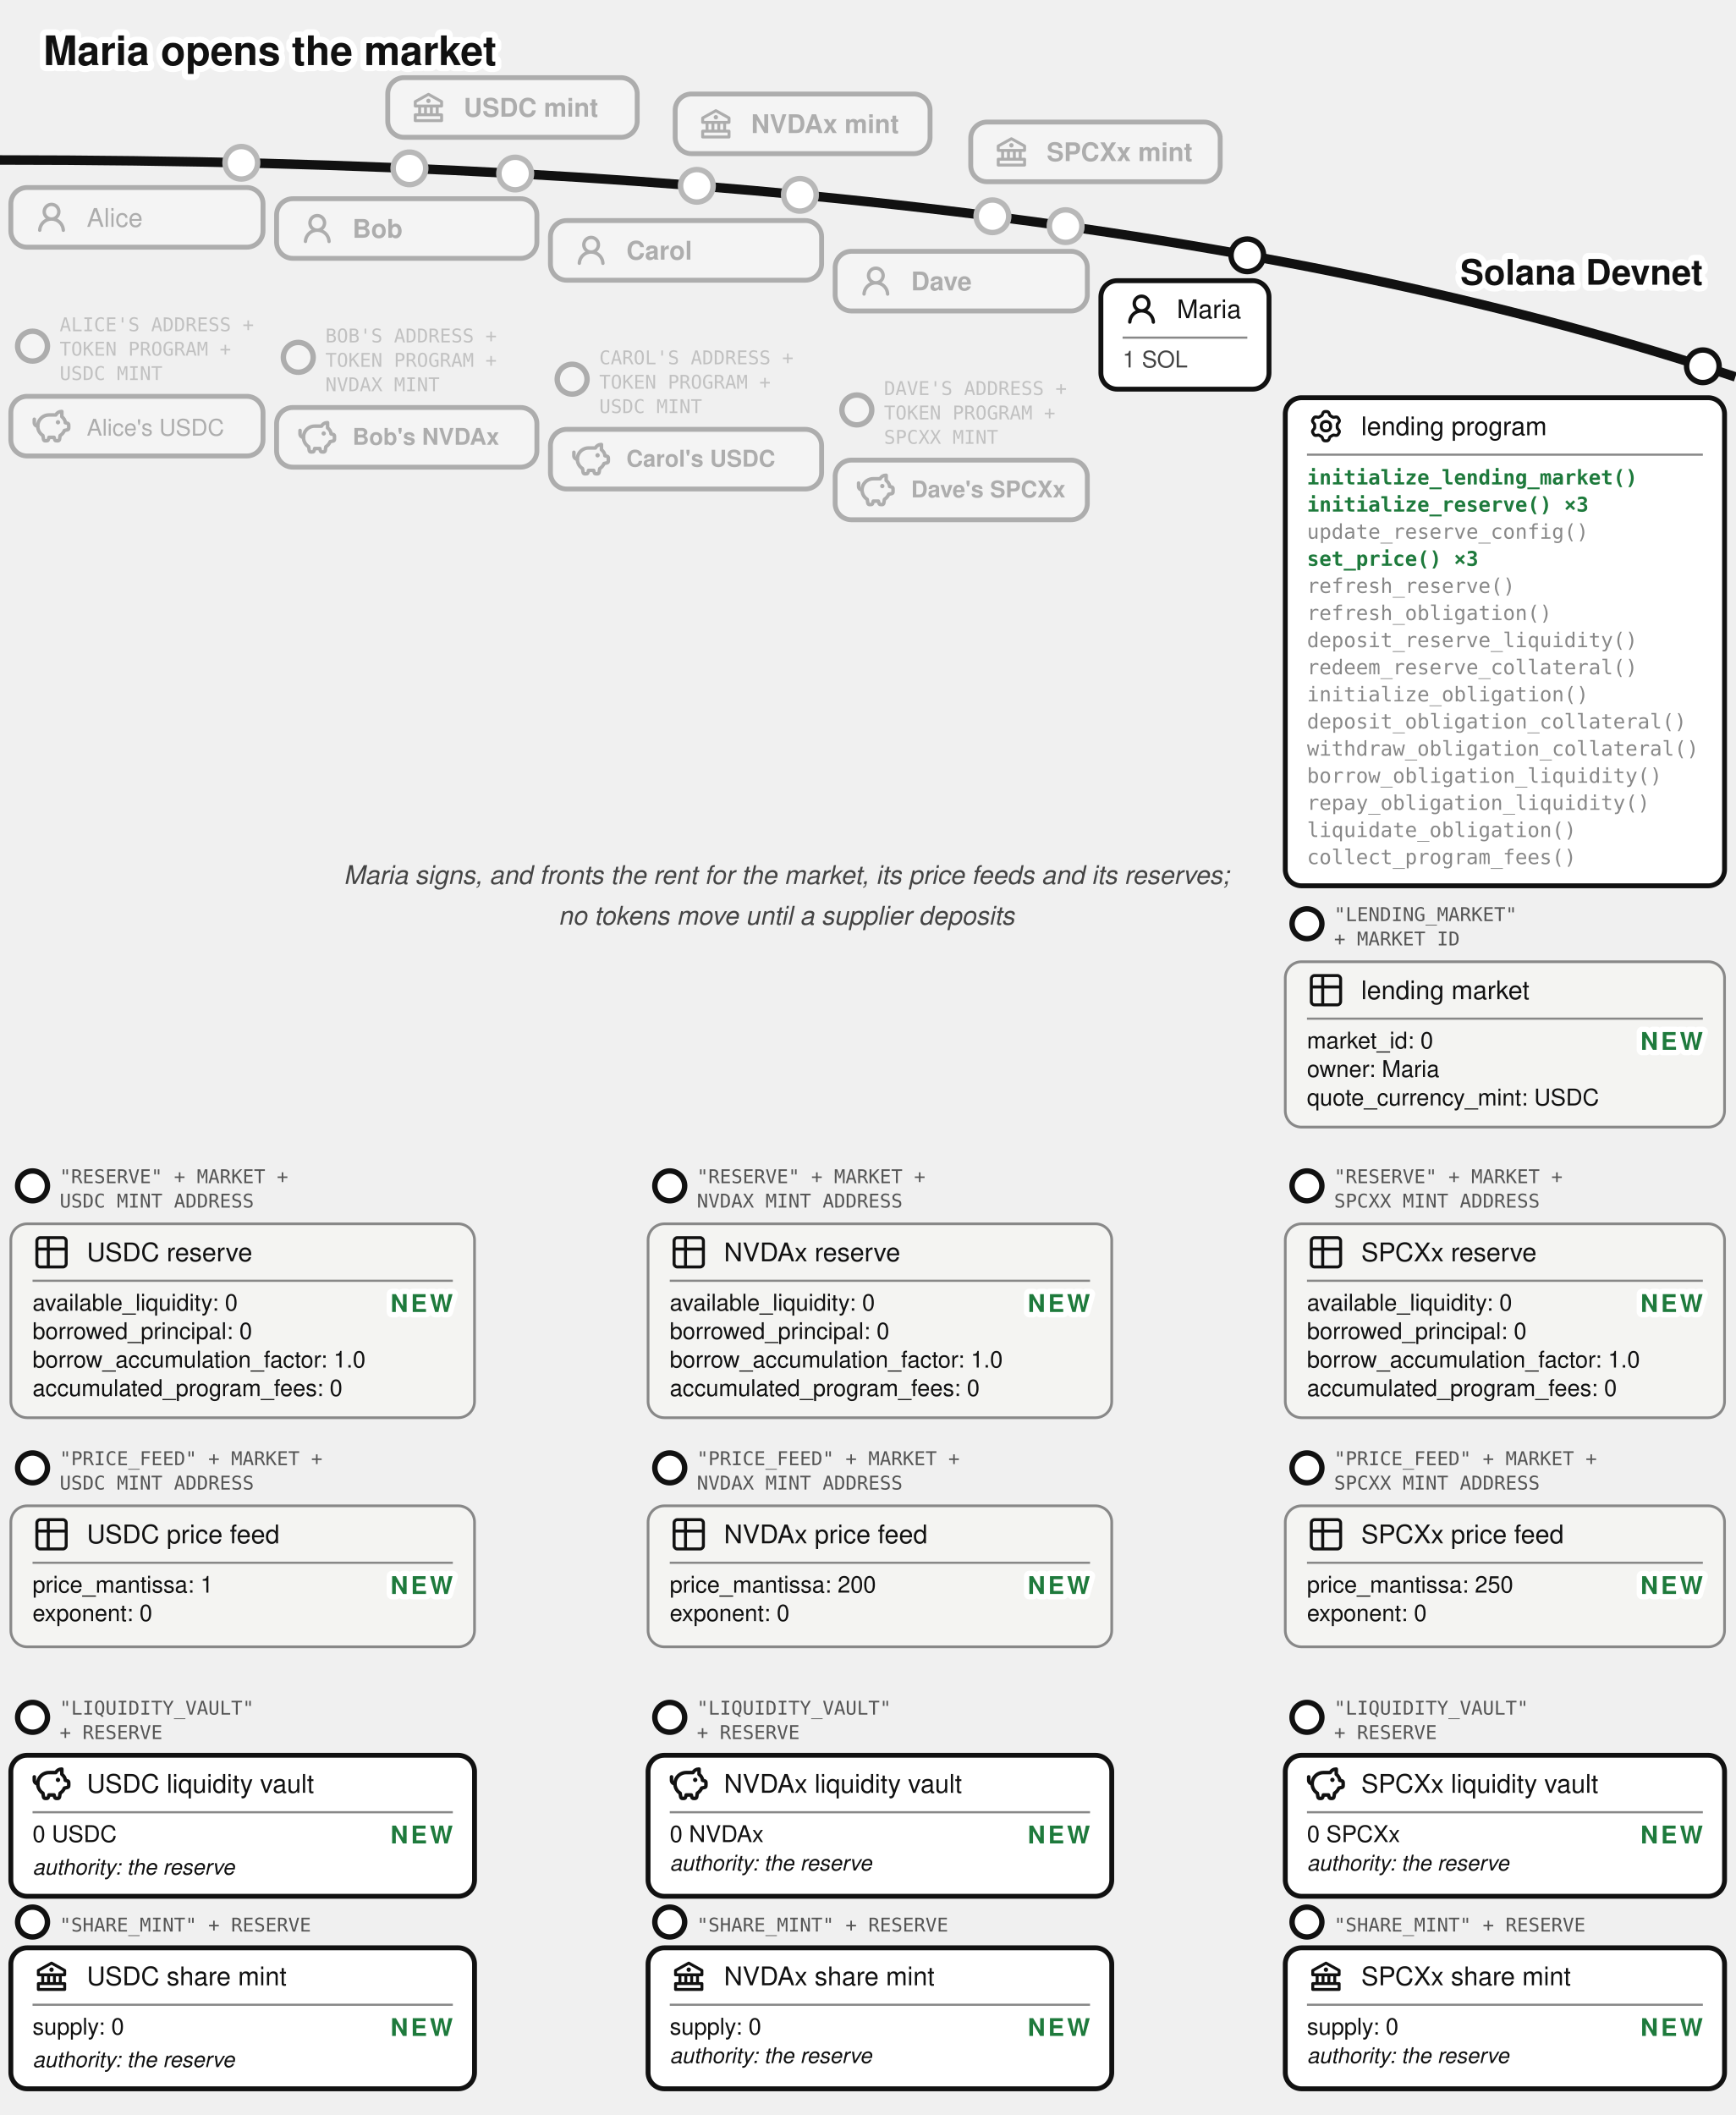
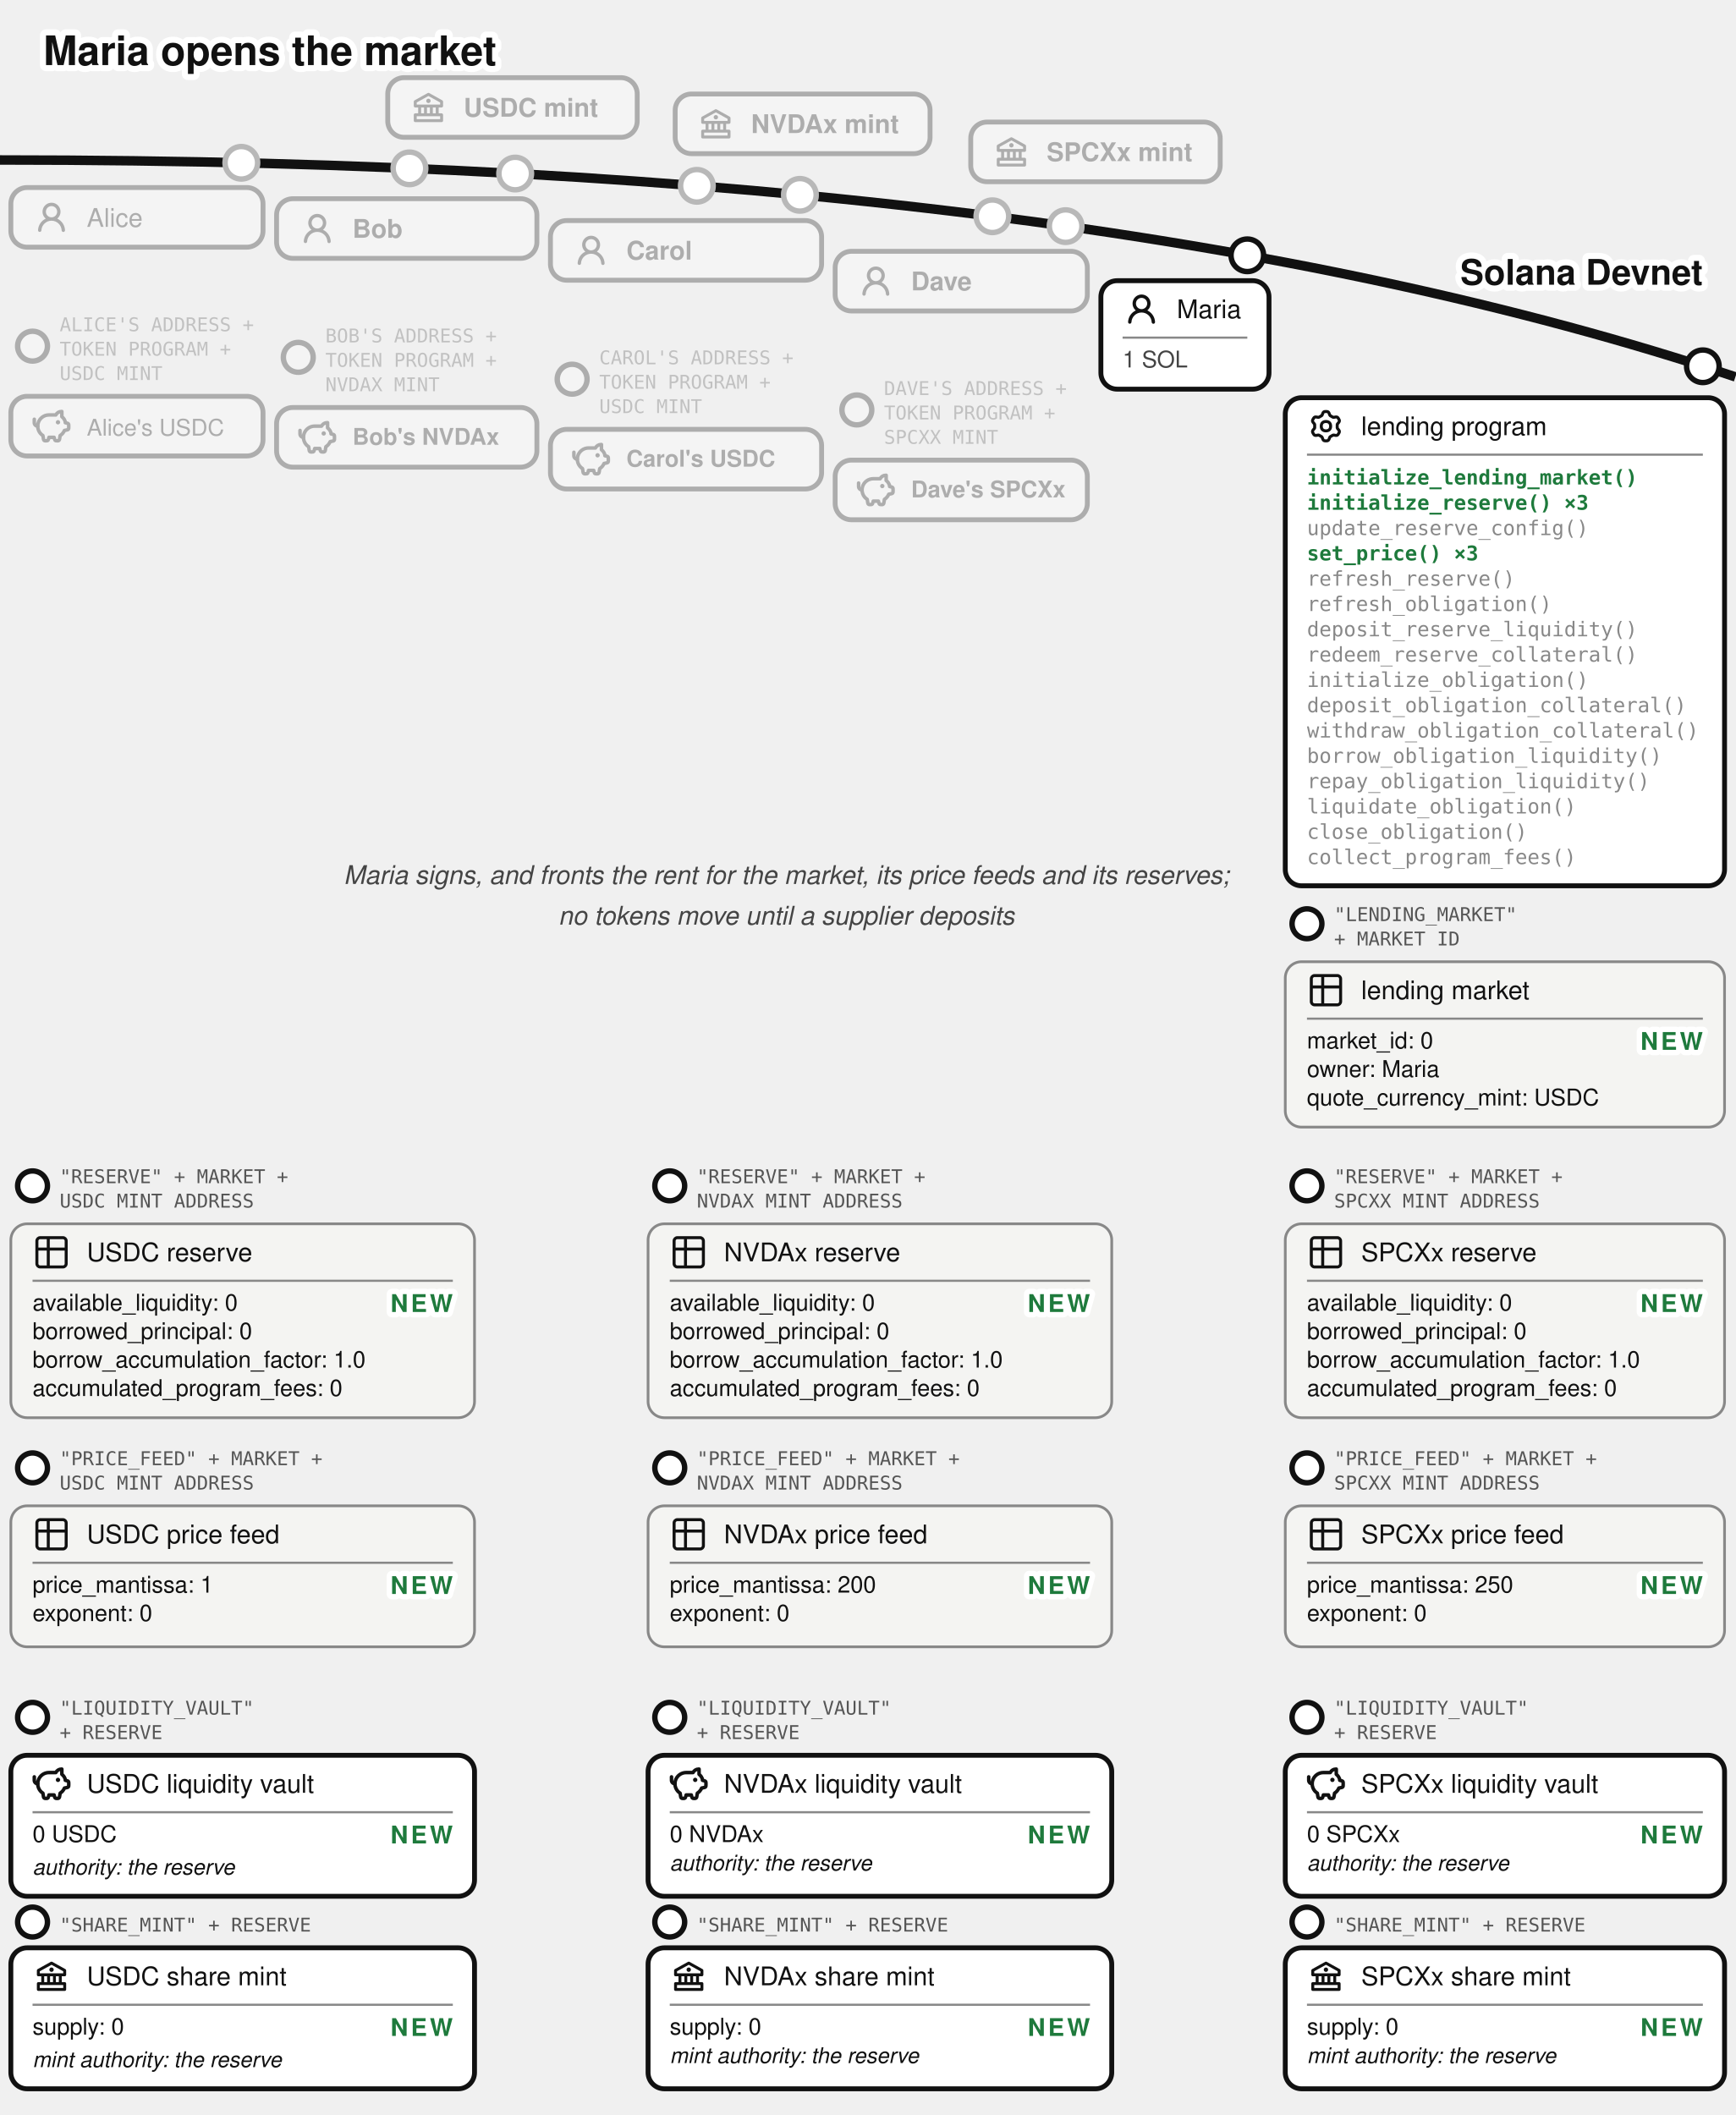
<svg xmlns="http://www.w3.org/2000/svg" viewBox="0 0 640 780" font-family="'Denim INK', Helvetica, Arial, sans-serif" fill="#111">
  <text stroke="#fff" stroke-width="4.5" paint-order="stroke" stroke-linejoin="round" x="16" y="24" font-size="15" font-weight="bold">Maria opens the market</text>
  <g transform="translate(0,26)">
    <defs>
      <marker id="lend-dep-arr" markerWidth="9" markerHeight="8" refX="8" refY="4" orient="auto">
        <path d="M0,0 L9,4 L0,8 z" fill="#1e7a3c" />
      </marker>
    </defs>
    <path d="M 0,33 Q 400,33 640,113" fill="none" stroke="#111" stroke-width="3.5" />
    <text stroke="#fff" stroke-width="4.5" paint-order="stroke" stroke-linejoin="round" x="628" y="79" font-size="13" font-weight="bold" text-anchor="end">Solana Devnet</text>
    <circle cx="151" cy="36.088" r="7" fill="#fff" />
    <g opacity="0.3">
      <circle cx="151" cy="36.088" r="6" fill="#fff" stroke="#111" stroke-width="2" />
      <rect x="143" y="2.638" width="92" height="22" rx="6" fill="#fff" stroke="#111" stroke-width="1.8" />
      <g transform="translate(151,6.63815)">
        <g transform="translate(0.52,0.519) scale(0.54)" fill="#111">
          <path d="m21.49 7.13l-9-5a.99.99 0 0 0-.97 0l-9.01 5C2.19 7.31 2 7.64 2 8v3c0 .55.45 1 1 1h2v4H3c-.55 0-1 .45-1 1v4c0 .55.45 1 1 1h18c.55 0 1-.45 1-1v-4c0-.55-.45-1-1-1h-2v-4h2c.55 0 1-.45 1-1V8a1 1 0 0 0-.51-.87M7 12h2v4H7zm6 0v4h-2v-4zm7 6v2H4v-2zm-3-2h-2v-4h2zm3-6H4V8.59l8-4.44l8 4.44z" />
          <path d="M12 6a1.5 1.5 0 1 0 0 3a1.5 1.5 0 1 0 0-3" />
        </g>
      </g>
      <text x="171" y="17.038" font-size="9.5" font-weight="bold">USDC mint</text>
    </g>
    <circle cx="257" cy="42.526" r="7" fill="#fff" />
    <g opacity="0.3">
      <circle cx="257" cy="42.526" r="6" fill="#fff" stroke="#111" stroke-width="2" />
      <rect x="249" y="8.668" width="94" height="22" rx="6" fill="#fff" stroke="#111" stroke-width="1.8" />
      <g transform="translate(257,12.6683)">
        <g transform="translate(0.52,0.519) scale(0.54)" fill="#111">
          <path d="m21.49 7.13l-9-5a.99.99 0 0 0-.97 0l-9.01 5C2.19 7.31 2 7.64 2 8v3c0 .55.45 1 1 1h2v4H3c-.55 0-1 .45-1 1v4c0 .55.45 1 1 1h18c.55 0 1-.45 1-1v-4c0-.55-.45-1-1-1h-2v-4h2c.55 0 1-.45 1-1V8a1 1 0 0 0-.51-.87M7 12h2v4H7zm6 0v4h-2v-4zm7 6v2H4v-2zm-3-2h-2v-4h2zm3-6H4V8.59l8-4.44l8 4.44z" />
          <path d="M12 6a1.5 1.5 0 1 0 0 3a1.5 1.5 0 1 0 0-3" />
        </g>
      </g>
      <text x="277" y="23.068" font-size="9.5" font-weight="bold">NVDAx mint</text>
    </g>
    <circle cx="366" cy="53.759" r="7" fill="#fff" />
    <g opacity="0.3">
      <circle cx="366" cy="53.759" r="6" fill="#fff" stroke="#111" stroke-width="2" />
      <rect x="358" y="19.015" width="92" height="22" rx="6" fill="#fff" stroke="#111" stroke-width="1.8" />
      <g transform="translate(366,23.0155)">
        <g transform="translate(0.52,0.519) scale(0.54)" fill="#111">
          <path d="m21.49 7.13l-9-5a.99.99 0 0 0-.97 0l-9.01 5C2.19 7.31 2 7.64 2 8v3c0 .55.45 1 1 1h2v4H3c-.55 0-1 .45-1 1v4c0 .55.45 1 1 1h18c.55 0 1-.45 1-1v-4c0-.55-.45-1-1-1h-2v-4h2c.55 0 1-.45 1-1V8a1 1 0 0 0-.51-.87M7 12h2v4H7zm6 0v4h-2v-4zm7 6v2H4v-2zm-3-2h-2v-4h2zm3-6H4V8.59l8-4.44l8 4.44z" />
          <path d="M12 6a1.5 1.5 0 1 0 0 3a1.5 1.5 0 1 0 0-3" />
        </g>
      </g>
      <text x="386" y="33.416" font-size="9.5" font-weight="bold">SPCXx mint</text>
    </g>
    <circle cx="89" cy="34.037" r="7" fill="#fff" />
    <g opacity="0.3">
      <circle cx="89" cy="34.037" r="6" fill="#fff" stroke="#111" stroke-width="2" />
      <rect x="4" y="43.16" width="93" height="22" rx="6" fill="#fff" stroke="#111" stroke-width="1.8" />
      <g transform="translate(12,47.1597)">
        <g transform="translate(0.36,0.767) scale(0.8301)" fill="#111">
          <path d="M10.561 8.073a6 6 0 0 1 3.432 5.142a.75.75 0 1 1-1.498.07a4.5 4.5 0 0 0-8.99 0a.75.75 0 0 1-1.498-.07a6 6 0 0 1 3.431-5.142a3.999 3.999 0 1 1 5.123 0M10.5 5a2.5 2.5 0 1 0-5 0a2.5 2.5 0 0 0 5 0" />
        </g>
      </g>
      <text x="32" y="57.66" font-size="9.5">Alice</text>
    </g>
    <g opacity="0.3">
      <circle cx="12" cy="101.66" r="5.5" fill="#fff" stroke="#111" stroke-width="2" />
      <text x="22" y="96.16" font-size="7" font-family="'DejaVu Sans Mono', monospace" fill="#555">ALICE'S ADDRESS +</text>
      <text x="22" y="105.16" font-size="7" font-family="'DejaVu Sans Mono', monospace" fill="#555">TOKEN PROGRAM +</text>
      <text x="22" y="114.16" font-size="7" font-family="'DejaVu Sans Mono', monospace" fill="#555">USDC MINT</text>
      <rect x="4" y="120.16" width="93" height="22" rx="6" fill="#fff" stroke="#111" stroke-width="1.8" />
      <g transform="translate(12,124.16)">
        <g transform="translate(-0.624,-0.624) scale(0.6353)" fill="none" stroke="#111" stroke-linecap="round" stroke-linejoin="round" stroke-width="2.047">
          <path d="M14.5 5.5h-4A6.5 6.5 0 0 0 7 17.478l.288 1.738c.07.423.105.635.202.798a1 1 0 0 0 .49.416c.178.07.392.07.822.07c.397 0 .596 0 .764-.062a1 1 0 0 0 .479-.374c.1-.148.15-.34.246-.727l.209-.837h3l.21.837c.096.386.144.58.245.727a1 1 0 0 0 .479.374c.168.062.367.062.764.062c.43 0 .644 0 .821-.07a1 1 0 0 0 .49-.416c.098-.163.133-.375.203-.798L17 17.478a6.5 6.5 0 0 0 2.502-2.978l.89-.178c.77-.154 1.155-.231 1.381-.508c.227-.276.227-.669.227-1.453v-.3c0-.75 0-1.124-.212-1.396c-.212-.27-.575-.362-1.303-.544L20 10c0-1.5-1.167-2.833-2-3.5v-3h-.264c-1.37 0-2.623.774-3.236 2" />
          <path d="M15.875 9.75h-.125m.25 0a.25.25 0 1 1-.5 0a.25.25 0 0 1 .5 0M2 8v2a2 2 0 0 0 2 2" />
        </g>
      </g>
      <text x="32" y="134.66" font-size="8.5">Alice's USDC</text>
    </g>
    <circle cx="190" cy="38" r="7" fill="#fff" />
    <g opacity="0.3">
      <circle cx="190" cy="38" r="6" fill="#fff" stroke="#111" stroke-width="2" />
      <rect x="102" y="47.282" width="96" height="22" rx="6" fill="#fff" stroke="#111" stroke-width="1.8" />
      <g transform="translate(110,51.2821)">
        <g transform="translate(0.36,0.767) scale(0.8301)" fill="#111">
          <path d="M10.561 8.073a6 6 0 0 1 3.432 5.142a.75.75 0 1 1-1.498.07a4.5 4.5 0 0 0-8.99 0a.75.75 0 0 1-1.498-.07a6 6 0 0 1 3.431-5.142a3.999 3.999 0 1 1 5.123 0M10.5 5a2.5 2.5 0 1 0-5 0a2.5 2.5 0 0 0 5 0" />
        </g>
      </g>
      <text x="130" y="61.682" font-size="9.5" font-weight="bold">Bob</text>
    </g>
    <circle cx="295" cy="45.857" r="7" fill="#fff" />
    <g opacity="0.3">
      <circle cx="295" cy="45.857" r="6" fill="#fff" stroke="#111" stroke-width="2" />
      <rect x="203" y="55.34" width="100" height="22" rx="6" fill="#fff" stroke="#111" stroke-width="1.8" />
      <g transform="translate(211,59.34)">
        <g transform="translate(0.36,0.767) scale(0.8301)" fill="#111">
          <path d="M10.561 8.073a6 6 0 0 1 3.432 5.142a.75.75 0 1 1-1.498.07a4.5 4.5 0 0 0-8.99 0a.75.75 0 0 1-1.498-.07a6 6 0 0 1 3.431-5.142a3.999 3.999 0 1 1 5.123 0M10.5 5a2.5 2.5 0 1 0-5 0a2.5 2.5 0 0 0 5 0" />
        </g>
      </g>
      <text x="231" y="69.74" font-size="9.5" font-weight="bold">Carol</text>
    </g>
    <circle cx="393" cy="57.398" r="7" fill="#fff" />
    <g opacity="0.3">
      <circle cx="393" cy="57.398" r="6" fill="#fff" stroke="#111" stroke-width="2" />
      <rect x="308" y="66.683" width="93" height="22" rx="6" fill="#fff" stroke="#111" stroke-width="1.8" />
      <g transform="translate(316,70.6825)">
        <g transform="translate(0.36,0.767) scale(0.8301)" fill="#111">
          <path d="M10.561 8.073a6 6 0 0 1 3.432 5.142a.75.75 0 1 1-1.498.07a4.5 4.5 0 0 0-8.99 0a.75.75 0 0 1-1.498-.07a6 6 0 0 1 3.431-5.142a3.999 3.999 0 1 1 5.123 0M10.5 5a2.5 2.5 0 1 0-5 0a2.5 2.5 0 0 0 5 0" />
        </g>
      </g>
      <text x="336" y="81.082" font-size="9.5" font-weight="bold">Dave</text>
    </g>
    <g>
      <circle cx="460" cy="68.153" r="6" fill="#fff" stroke="#111" stroke-width="2" />
      <rect x="406" y="77.515" width="62" height="40" rx="6" fill="#fff" stroke="#111" stroke-width="1.8" />
      <g transform="translate(414,81.0152)">
        <g transform="translate(0.36,0.767) scale(0.8301)" fill="#111">
          <path d="M10.561 8.073a6 6 0 0 1 3.432 5.142a.75.75 0 1 1-1.498.07a4.5 4.5 0 0 0-8.99 0a.75.75 0 0 1-1.498-.07a6 6 0 0 1 3.431-5.142a3.999 3.999 0 1 1 5.123 0M10.5 5a2.5 2.5 0 1 0-5 0a2.5 2.5 0 0 0 5 0" />
        </g>
      </g>
      <text x="434" y="91.34" font-size="9.5">Maria</text>
      <line x1="414" y1="98.515" x2="460" y2="98.515" stroke="#888" stroke-width="0.8" />
      <text x="414" y="109.515" font-size="8.5" fill="#444">1 SOL</text>
    </g>
    <g opacity="0.3">
      <circle cx="110" cy="105.782" r="5.5" fill="#fff" stroke="#111" stroke-width="2" />
      <text x="120" y="100.282" font-size="7" font-family="'DejaVu Sans Mono', monospace" fill="#555">BOB'S ADDRESS +</text>
      <text x="120" y="109.282" font-size="7" font-family="'DejaVu Sans Mono', monospace" fill="#555">TOKEN PROGRAM +</text>
      <text x="120" y="118.282" font-size="7" font-family="'DejaVu Sans Mono', monospace" fill="#555">NVDAX MINT</text>
      <rect x="102" y="124.282" width="96" height="22" rx="6" fill="#fff" stroke="#111" stroke-width="1.8" />
      <g transform="translate(110,128.282)">
        <g transform="translate(-0.624,-0.624) scale(0.6353)" fill="none" stroke="#111" stroke-linecap="round" stroke-linejoin="round" stroke-width="2.047">
          <path d="M14.5 5.5h-4A6.5 6.5 0 0 0 7 17.478l.288 1.738c.07.423.105.635.202.798a1 1 0 0 0 .49.416c.178.07.392.07.822.07c.397 0 .596 0 .764-.062a1 1 0 0 0 .479-.374c.1-.148.15-.34.246-.727l.209-.837h3l.21.837c.096.386.144.58.245.727a1 1 0 0 0 .479.374c.168.062.367.062.764.062c.43 0 .644 0 .821-.07a1 1 0 0 0 .49-.416c.098-.163.133-.375.203-.798L17 17.478a6.5 6.5 0 0 0 2.502-2.978l.89-.178c.77-.154 1.155-.231 1.381-.508c.227-.276.227-.669.227-1.453v-.3c0-.75 0-1.124-.212-1.396c-.212-.27-.575-.362-1.303-.544L20 10c0-1.5-1.167-2.833-2-3.5v-3h-.264c-1.37 0-2.623.774-3.236 2" />
          <path d="M15.875 9.75h-.125m.25 0a.25.25 0 1 1-.5 0a.25.25 0 0 1 .5 0M2 8v2a2 2 0 0 0 2 2" />
        </g>
      </g>
      <text x="130" y="138.03" font-size="8.5" font-weight="bold">Bob's NVDAx</text>
    </g>
    <g opacity="0.3">
      <circle cx="211" cy="113.84" r="5.5" fill="#fff" stroke="#111" stroke-width="2" />
      <text x="221" y="108.34" font-size="7" font-family="'DejaVu Sans Mono', monospace" fill="#555">CAROL'S ADDRESS +</text>
      <text x="221" y="117.34" font-size="7" font-family="'DejaVu Sans Mono', monospace" fill="#555">TOKEN PROGRAM +</text>
      <text x="221" y="126.34" font-size="7" font-family="'DejaVu Sans Mono', monospace" fill="#555">USDC MINT</text>
      <rect x="203" y="132.34" width="100" height="22" rx="6" fill="#fff" stroke="#111" stroke-width="1.8" />
      <g transform="translate(211,136.34)">
        <g transform="translate(-0.624,-0.624) scale(0.6353)" fill="none" stroke="#111" stroke-linecap="round" stroke-linejoin="round" stroke-width="2.047">
          <path d="M14.5 5.5h-4A6.5 6.5 0 0 0 7 17.478l.288 1.738c.07.423.105.635.202.798a1 1 0 0 0 .49.416c.178.07.392.07.822.07c.397 0 .596 0 .764-.062a1 1 0 0 0 .479-.374c.1-.148.15-.34.246-.727l.209-.837h3l.21.837c.096.386.144.58.245.727a1 1 0 0 0 .479.374c.168.062.367.062.764.062c.43 0 .644 0 .821-.07a1 1 0 0 0 .49-.416c.098-.163.133-.375.203-.798L17 17.478a6.5 6.5 0 0 0 2.502-2.978l.89-.178c.77-.154 1.155-.231 1.381-.508c.227-.276.227-.669.227-1.453v-.3c0-.75 0-1.124-.212-1.396c-.212-.27-.575-.362-1.303-.544L20 10c0-1.5-1.167-2.833-2-3.5v-3h-.264c-1.37 0-2.623.774-3.236 2" />
          <path d="M15.875 9.75h-.125m.25 0a.25.25 0 1 1-.5 0a.25.25 0 0 1 .5 0M2 8v2a2 2 0 0 0 2 2" />
        </g>
      </g>
      <text x="231" y="146.09" font-size="8.5" font-weight="bold">Carol's USDC</text>
    </g>
    <g opacity="0.3">
      <circle cx="316" cy="125.183" r="5.5" fill="#fff" stroke="#111" stroke-width="2" />
      <text x="326" y="119.683" font-size="7" font-family="'DejaVu Sans Mono', monospace" fill="#555">DAVE'S ADDRESS +</text>
      <text x="326" y="128.683" font-size="7" font-family="'DejaVu Sans Mono', monospace" fill="#555">TOKEN PROGRAM +</text>
      <text x="326" y="137.683" font-size="7" font-family="'DejaVu Sans Mono', monospace" fill="#555">SPCXX MINT</text>
      <rect x="308" y="143.683" width="93" height="22" rx="6" fill="#fff" stroke="#111" stroke-width="1.8" />
      <g transform="translate(316,147.683)">
        <g transform="translate(-0.624,-0.624) scale(0.6353)" fill="none" stroke="#111" stroke-linecap="round" stroke-linejoin="round" stroke-width="2.047">
          <path d="M14.5 5.5h-4A6.5 6.5 0 0 0 7 17.478l.288 1.738c.07.423.105.635.202.798a1 1 0 0 0 .49.416c.178.07.392.07.822.07c.397 0 .596 0 .764-.062a1 1 0 0 0 .479-.374c.1-.148.15-.34.246-.727l.209-.837h3l.21.837c.096.386.144.58.245.727a1 1 0 0 0 .479.374c.168.062.367.062.764.062c.43 0 .644 0 .821-.07a1 1 0 0 0 .49-.416c.098-.163.133-.375.203-.798L17 17.478a6.5 6.5 0 0 0 2.502-2.978l.89-.178c.77-.154 1.155-.231 1.381-.508c.227-.276.227-.669.227-1.453v-.3c0-.75 0-1.124-.212-1.396c-.212-.27-.575-.362-1.303-.544L20 10c0-1.5-1.167-2.833-2-3.5v-3h-.264c-1.37 0-2.623.774-3.236 2" />
          <path d="M15.875 9.75h-.125m.25 0a.25.25 0 1 1-.5 0a.25.25 0 0 1 .5 0M2 8v2a2 2 0 0 0 2 2" />
        </g>
      </g>
      <text x="336" y="157.43" font-size="8.5" font-weight="bold">Dave's SPCXx</text>
    </g>
    <g>
      <circle cx="628" cy="109.082" r="6" fill="#fff" stroke="#111" stroke-width="2" />
      <rect x="474" y="120.676" width="162" height="180" rx="6" fill="#fff" stroke="#111" stroke-width="1.8" />
      <g transform="translate(482,124.176)">
        <g transform="translate(0.951,0.952) scale(0.864)" fill="none" stroke="#111" stroke-linecap="round" stroke-linejoin="round" stroke-width="1.28">
          <path d="M11.808 7.727c0 .05.017.1.048.14l.667.84a.96.96 0 0 1 .082 1.08l-.392.676a.96.96 0 0 1-.975.47l-1.063-.16a.23.23 0 0 0-.145.027l-1.26.727a.23.23 0 0 0-.096.112l-.392 1a.96.96 0 0 1-.893.611h-.782a.96.96 0 0 1-.893-.61l-.392-1a.23.23 0 0 0-.096-.113L3.967 10.8a.23.23 0 0 0-.145-.028l-1.063.162a.96.96 0 0 1-.976-.47l-.39-.677a.96.96 0 0 1 .08-1.08l.67-.84a.22.22 0 0 0 .05-.14V6.273c0-.05-.018-.1-.05-.14l-.67-.84a.96.96 0 0 1-.08-1.08l.39-.676a.96.96 0 0 1 .976-.47l1.06.16a.23.23 0 0 0 .145-.027l1.262-.73a.23.23 0 0 0 .096-.113l.394-.996A.96.96 0 0 1 6.61.75h.784a.96.96 0 0 1 .893.61l.392.997q.028.075.096.116l1.26.727a.23.23 0 0 0 .145.028l1.062-.162a.96.96 0 0 1 .976.47l.391.677a.96.96 0 0 1-.081 1.08l-.67.84a.22.22 0 0 0-.049.14v1.454Z" />
          <path d="M7 8.996c1.277 0 1.996-.719 1.996-1.996S8.277 5.004 7 5.004S5.004 5.723 5.004 7S5.723 8.996 7 8.996" />
        </g>
      </g>
      <text x="502" y="134.501" font-size="9.5">lending program</text>
      <line x1="482" y1="141.676" x2="628" y2="141.676" stroke="#888" stroke-width="0.8" />
      <text x="482" y="152.676" font-size="7.5" font-family="'DejaVu Sans Mono', Menlo, monospace" font-weight="bold" fill="#1e7a3c">initialize_lending_market()</text>
-       <text x="482" y="162.676" font-size="7.5" font-family="'DejaVu Sans Mono', Menlo, monospace" font-weight="bold" fill="#1e7a3c">initialize_reserve() ×3</text>
-       <text x="482" y="172.676" font-size="7.5" font-family="'DejaVu Sans Mono', Menlo, monospace" fill="#888">update_reserve_config()</text>
-       <text x="482" y="182.676" font-size="7.5" font-family="'DejaVu Sans Mono', Menlo, monospace" font-weight="bold" fill="#1e7a3c">set_price() ×3</text>
-       <text x="482" y="192.676" font-size="7.5" font-family="'DejaVu Sans Mono', Menlo, monospace" fill="#888">refresh_reserve()</text>
-       <text x="482" y="202.676" font-size="7.5" font-family="'DejaVu Sans Mono', Menlo, monospace" fill="#888">refresh_obligation()</text>
-       <text x="482" y="212.676" font-size="7.5" font-family="'DejaVu Sans Mono', Menlo, monospace" fill="#888">deposit_reserve_liquidity()</text>
-       <text x="482" y="222.676" font-size="7.5" font-family="'DejaVu Sans Mono', Menlo, monospace" fill="#888">redeem_reserve_collateral()</text>
-       <text x="482" y="232.676" font-size="7.5" font-family="'DejaVu Sans Mono', Menlo, monospace" fill="#888">initialize_obligation()</text>
-       <text x="482" y="242.676" font-size="7.5" font-family="'DejaVu Sans Mono', Menlo, monospace" fill="#888">deposit_obligation_collateral()</text>
-       <text x="482" y="252.676" font-size="7.5" font-family="'DejaVu Sans Mono', Menlo, monospace" fill="#888">withdraw_obligation_collateral()</text>
-       <text x="482" y="262.676" font-size="7.5" font-family="'DejaVu Sans Mono', Menlo, monospace" fill="#888">borrow_obligation_liquidity()</text>
-       <text x="482" y="272.676" font-size="7.5" font-family="'DejaVu Sans Mono', Menlo, monospace" fill="#888">repay_obligation_liquidity()</text>
-       <text x="482" y="282.676" font-size="7.5" font-family="'DejaVu Sans Mono', Menlo, monospace" fill="#888">liquidate_obligation()</text>
+       <text x="482" y="162.009" font-size="7.5" font-family="'DejaVu Sans Mono', Menlo, monospace" font-weight="bold" fill="#1e7a3c">initialize_reserve() ×3</text>
+       <text x="482" y="171.343" font-size="7.5" font-family="'DejaVu Sans Mono', Menlo, monospace" fill="#888">update_reserve_config()</text>
+       <text x="482" y="180.676" font-size="7.5" font-family="'DejaVu Sans Mono', Menlo, monospace" font-weight="bold" fill="#1e7a3c">set_price() ×3</text>
+       <text x="482" y="190.009" font-size="7.5" font-family="'DejaVu Sans Mono', Menlo, monospace" fill="#888">refresh_reserve()</text>
+       <text x="482" y="199.343" font-size="7.5" font-family="'DejaVu Sans Mono', Menlo, monospace" fill="#888">refresh_obligation()</text>
+       <text x="482" y="208.676" font-size="7.5" font-family="'DejaVu Sans Mono', Menlo, monospace" fill="#888">deposit_reserve_liquidity()</text>
+       <text x="482" y="218.009" font-size="7.5" font-family="'DejaVu Sans Mono', Menlo, monospace" fill="#888">redeem_reserve_collateral()</text>
+       <text x="482" y="227.343" font-size="7.5" font-family="'DejaVu Sans Mono', Menlo, monospace" fill="#888">initialize_obligation()</text>
+       <text x="482" y="236.676" font-size="7.5" font-family="'DejaVu Sans Mono', Menlo, monospace" fill="#888">deposit_obligation_collateral()</text>
+       <text x="482" y="246.009" font-size="7.5" font-family="'DejaVu Sans Mono', Menlo, monospace" fill="#888">withdraw_obligation_collateral()</text>
+       <text x="482" y="255.343" font-size="7.5" font-family="'DejaVu Sans Mono', Menlo, monospace" fill="#888">borrow_obligation_liquidity()</text>
+       <text x="482" y="264.676" font-size="7.5" font-family="'DejaVu Sans Mono', Menlo, monospace" fill="#888">repay_obligation_liquidity()</text>
+       <text x="482" y="274.009" font-size="7.5" font-family="'DejaVu Sans Mono', Menlo, monospace" fill="#888">liquidate_obligation()</text>
+       <text x="482" y="283.343" font-size="7.5" font-family="'DejaVu Sans Mono', Menlo, monospace" fill="#888">close_obligation()</text>
      <text x="482" y="292.676" font-size="7.5" font-family="'DejaVu Sans Mono', Menlo, monospace" fill="#888">collect_program_fees()</text>
    </g>
    <g>
      <circle cx="482" cy="314.676" r="5.5" fill="#fff" stroke="#111" stroke-width="2" />
      <text x="492" y="313.676" font-size="7" font-family="'DejaVu Sans Mono', monospace" fill="#555">"LENDING_MARKET"</text>
      <text x="492" y="322.676" font-size="7" font-family="'DejaVu Sans Mono', monospace" fill="#555">+ MARKET ID</text>
      <rect x="474" y="328.676" width="162" height="61" rx="6" fill="#f4f4f2" stroke="#888" />
      <g transform="translate(482,332.176)">
        <g transform="translate(-0.195,-0.195) scale(0.6)" fill="none" stroke="#111" stroke-linecap="round" stroke-linejoin="round" stroke-width="1.843">
          <path d="M3 5a2 2 0 0 1 2-2h14a2 2 0 0 1 2 2v14a2 2 0 0 1-2 2H5a2 2 0 0 1-2-2zm0 5h18M10 3v18" />
        </g>
      </g>
      <text x="502" y="342.501" font-size="9.5">lending market</text>
      <line x1="482" y1="349.676" x2="628" y2="349.676" stroke="#888" stroke-width="0.8" />
      <text x="482" y="360.676" font-size="8.5">market_id: 0</text>
      <text stroke="#fff" stroke-width="4" paint-order="stroke" stroke-linejoin="round" x="628" y="361.176" font-size="9" font-weight="bold" letter-spacing="1" fill="#1e7a3c" text-anchor="end">NEW</text>
      <text x="482" y="371.176" font-size="8.5">owner: Maria</text>
      <text x="482" y="381.676" font-size="8.5">quote_currency_mint: USDC</text>
    </g>
    <g>
      <circle cx="12" cy="411.34" r="5.5" fill="#fff" stroke="#111" stroke-width="2" />
      <text x="22" y="410.34" font-size="7" font-family="'DejaVu Sans Mono', monospace" fill="#555">"RESERVE" + MARKET +</text>
      <text x="22" y="419.34" font-size="7" font-family="'DejaVu Sans Mono', monospace" fill="#555">USDC MINT ADDRESS</text>
      <rect x="4" y="425.34" width="171" height="71.5" rx="6" fill="#f4f4f2" stroke="#888" />
      <g transform="translate(12,428.84)">
        <g transform="translate(-0.195,-0.195) scale(0.6)" fill="none" stroke="#111" stroke-linecap="round" stroke-linejoin="round" stroke-width="1.843">
          <path d="M3 5a2 2 0 0 1 2-2h14a2 2 0 0 1 2 2v14a2 2 0 0 1-2 2H5a2 2 0 0 1-2-2zm0 5h18M10 3v18" />
        </g>
      </g>
      <text x="32" y="439.165" font-size="9.5">USDC reserve</text>
      <line x1="12" y1="446.34" x2="167" y2="446.34" stroke="#888" stroke-width="0.8" />
      <text x="12" y="457.34" font-size="8.5">available_liquidity: 0</text>
      <text stroke="#fff" stroke-width="4" paint-order="stroke" stroke-linejoin="round" x="167" y="457.84" font-size="9" font-weight="bold" letter-spacing="1" fill="#1e7a3c" text-anchor="end">NEW</text>
      <text x="12" y="467.84" font-size="8.5">borrowed_principal: 0</text>
      <text x="12" y="478.34" font-size="8.5">borrow_accumulation_factor: 1.0</text>
      <text x="12" y="488.84" font-size="8.5">accumulated_program_fees: 0</text>
    </g>
    <g>
      <circle cx="12" cy="607.34" r="5.5" fill="#fff" stroke="#111" stroke-width="2" />
      <text x="22" y="606.34" font-size="7" font-family="'DejaVu Sans Mono', monospace" fill="#555">"LIQUIDITY_VAULT"</text>
      <text x="22" y="615.34" font-size="7" font-family="'DejaVu Sans Mono', monospace" fill="#555">+ RESERVE</text>
      <rect x="4" y="621.34" width="171" height="52" rx="6" fill="#fff" stroke="#111" stroke-width="1.8" />
      <g transform="translate(12,624.84)">
        <g transform="translate(-0.624,-0.624) scale(0.6353)" fill="none" stroke="#111" stroke-linecap="round" stroke-linejoin="round" stroke-width="2.047">
          <path d="M14.5 5.5h-4A6.5 6.5 0 0 0 7 17.478l.288 1.738c.07.423.105.635.202.798a1 1 0 0 0 .49.416c.178.07.392.07.822.07c.397 0 .596 0 .764-.062a1 1 0 0 0 .479-.374c.1-.148.15-.34.246-.727l.209-.837h3l.21.837c.096.386.144.58.245.727a1 1 0 0 0 .479.374c.168.062.367.062.764.062c.43 0 .644 0 .821-.07a1 1 0 0 0 .49-.416c.098-.163.133-.375.203-.798L17 17.478a6.5 6.5 0 0 0 2.502-2.978l.89-.178c.77-.154 1.155-.231 1.381-.508c.227-.276.227-.669.227-1.453v-.3c0-.75 0-1.124-.212-1.396c-.212-.27-.575-.362-1.303-.544L20 10c0-1.5-1.167-2.833-2-3.5v-3h-.264c-1.37 0-2.623.774-3.236 2" />
          <path d="M15.875 9.75h-.125m.25 0a.25.25 0 1 1-.5 0a.25.25 0 0 1 .5 0M2 8v2a2 2 0 0 0 2 2" />
        </g>
      </g>
      <text x="32" y="635.165" font-size="9.5">USDC liquidity vault</text>
      <line x1="12" y1="642.34" x2="167" y2="642.34" stroke="#888" stroke-width="0.8" />
      <text x="12" y="653.34" font-size="8.5">0 USDC</text>
      <text stroke="#fff" stroke-width="4" paint-order="stroke" stroke-linejoin="round" x="167" y="653.84" font-size="9" font-weight="bold" letter-spacing="1" fill="#1e7a3c" text-anchor="end">NEW</text>
      <text x="12" y="665.34" font-size="8" font-style="italic">authority: the reserve</text>
    </g>
    <g>
      <circle cx="12" cy="682.84" r="5.5" fill="#fff" stroke="#111" stroke-width="2" />
      <text x="22" y="686.34" font-size="7" font-family="'DejaVu Sans Mono', monospace" fill="#555">"SHARE_MINT" + RESERVE</text>
      <rect x="4" y="692.34" width="171" height="52" rx="6" fill="#fff" stroke="#111" stroke-width="1.8" />
      <g transform="translate(12,695.84)">
        <g transform="translate(0.52,0.519) scale(0.54)" fill="#111">
          <path d="m21.49 7.13l-9-5a.99.99 0 0 0-.97 0l-9.01 5C2.19 7.31 2 7.64 2 8v3c0 .55.45 1 1 1h2v4H3c-.55 0-1 .45-1 1v4c0 .55.45 1 1 1h18c.55 0 1-.45 1-1v-4c0-.55-.45-1-1-1h-2v-4h2c.55 0 1-.45 1-1V8a1 1 0 0 0-.51-.87M7 12h2v4H7zm6 0v4h-2v-4zm7 6v2H4v-2zm-3-2h-2v-4h2zm3-6H4V8.59l8-4.44l8 4.44z" />
          <path d="M12 6a1.5 1.5 0 1 0 0 3a1.5 1.5 0 1 0 0-3" />
        </g>
      </g>
      <text x="32" y="706.165" font-size="9.5">USDC share mint</text>
      <line x1="12" y1="713.34" x2="167" y2="713.34" stroke="#888" stroke-width="0.8" />
      <text x="12" y="724.34" font-size="8.5">supply: 0</text>
      <text stroke="#fff" stroke-width="4" paint-order="stroke" stroke-linejoin="round" x="167" y="724.84" font-size="9" font-weight="bold" letter-spacing="1" fill="#1e7a3c" text-anchor="end">NEW</text>
-       <text x="12" y="736.34" font-size="8" font-style="italic">authority: the reserve</text>
+       <text x="12" y="736.34" font-size="8" font-style="italic">mint authority: the reserve</text>
    </g>
    <g>
      <circle cx="12" cy="515.34" r="5.5" fill="#fff" stroke="#111" stroke-width="2" />
      <text x="22" y="514.34" font-size="7" font-family="'DejaVu Sans Mono', monospace" fill="#555">"PRICE_FEED" + MARKET +</text>
      <text x="22" y="523.34" font-size="7" font-family="'DejaVu Sans Mono', monospace" fill="#555">USDC MINT ADDRESS</text>
      <rect x="4" y="529.34" width="171" height="52" rx="6" fill="#f4f4f2" stroke="#888" />
      <g transform="translate(12,532.84)">
        <g transform="translate(-0.195,-0.195) scale(0.6)" fill="none" stroke="#111" stroke-linecap="round" stroke-linejoin="round" stroke-width="1.843">
          <path d="M3 5a2 2 0 0 1 2-2h14a2 2 0 0 1 2 2v14a2 2 0 0 1-2 2H5a2 2 0 0 1-2-2zm0 5h18M10 3v18" />
        </g>
      </g>
      <text x="32" y="543.165" font-size="9.5">USDC price feed</text>
      <line x1="12" y1="550.34" x2="167" y2="550.34" stroke="#888" stroke-width="0.8" />
      <text x="12" y="561.34" font-size="8.5">price_mantissa: 1</text>
      <text stroke="#fff" stroke-width="4" paint-order="stroke" stroke-linejoin="round" x="167" y="561.84" font-size="9" font-weight="bold" letter-spacing="1" fill="#1e7a3c" text-anchor="end">NEW</text>
      <text x="12" y="571.84" font-size="8.5">exponent: 0</text>
    </g>
    <g>
      <circle cx="247" cy="411.34" r="5.5" fill="#fff" stroke="#111" stroke-width="2" />
      <text x="257" y="410.34" font-size="7" font-family="'DejaVu Sans Mono', monospace" fill="#555">"RESERVE" + MARKET +</text>
      <text x="257" y="419.34" font-size="7" font-family="'DejaVu Sans Mono', monospace" fill="#555">NVDAX MINT ADDRESS</text>
      <rect x="239" y="425.34" width="171" height="71.5" rx="6" fill="#f4f4f2" stroke="#888" />
      <g transform="translate(247,428.84)">
        <g transform="translate(-0.195,-0.195) scale(0.6)" fill="none" stroke="#111" stroke-linecap="round" stroke-linejoin="round" stroke-width="1.843">
          <path d="M3 5a2 2 0 0 1 2-2h14a2 2 0 0 1 2 2v14a2 2 0 0 1-2 2H5a2 2 0 0 1-2-2zm0 5h18M10 3v18" />
        </g>
      </g>
      <text x="267" y="439.165" font-size="9.5">NVDAx reserve</text>
      <line x1="247" y1="446.34" x2="402" y2="446.34" stroke="#888" stroke-width="0.8" />
      <text x="247" y="457.34" font-size="8.5">available_liquidity: 0</text>
      <text stroke="#fff" stroke-width="4" paint-order="stroke" stroke-linejoin="round" x="402" y="457.84" font-size="9" font-weight="bold" letter-spacing="1" fill="#1e7a3c" text-anchor="end">NEW</text>
      <text x="247" y="467.84" font-size="8.5">borrowed_principal: 0</text>
      <text x="247" y="478.34" font-size="8.5">borrow_accumulation_factor: 1.0</text>
      <text x="247" y="488.84" font-size="8.5">accumulated_program_fees: 0</text>
    </g>
    <g>
      <circle cx="247" cy="515.34" r="5.5" fill="#fff" stroke="#111" stroke-width="2" />
      <text x="257" y="514.34" font-size="7" font-family="'DejaVu Sans Mono', monospace" fill="#555">"PRICE_FEED" + MARKET +</text>
      <text x="257" y="523.34" font-size="7" font-family="'DejaVu Sans Mono', monospace" fill="#555">NVDAX MINT ADDRESS</text>
      <rect x="239" y="529.34" width="171" height="52" rx="6" fill="#f4f4f2" stroke="#888" />
      <g transform="translate(247,532.84)">
        <g transform="translate(-0.195,-0.195) scale(0.6)" fill="none" stroke="#111" stroke-linecap="round" stroke-linejoin="round" stroke-width="1.843">
          <path d="M3 5a2 2 0 0 1 2-2h14a2 2 0 0 1 2 2v14a2 2 0 0 1-2 2H5a2 2 0 0 1-2-2zm0 5h18M10 3v18" />
        </g>
      </g>
      <text x="267" y="543.165" font-size="9.5">NVDAx price feed</text>
      <line x1="247" y1="550.34" x2="402" y2="550.34" stroke="#888" stroke-width="0.8" />
      <text x="247" y="561.34" font-size="8.5">price_mantissa: 200</text>
      <text stroke="#fff" stroke-width="4" paint-order="stroke" stroke-linejoin="round" x="402" y="561.84" font-size="9" font-weight="bold" letter-spacing="1" fill="#1e7a3c" text-anchor="end">NEW</text>
      <text x="247" y="571.84" font-size="8.5">exponent: 0</text>
    </g>
    <g>
      <circle cx="247" cy="607.34" r="5.5" fill="#fff" stroke="#111" stroke-width="2" />
      <text x="257" y="606.34" font-size="7" font-family="'DejaVu Sans Mono', monospace" fill="#555">"LIQUIDITY_VAULT"</text>
      <text x="257" y="615.34" font-size="7" font-family="'DejaVu Sans Mono', monospace" fill="#555">+ RESERVE</text>
      <rect x="239" y="621.34" width="171" height="52" rx="6" fill="#fff" stroke="#111" stroke-width="1.8" />
      <g transform="translate(247,624.84)">
        <g transform="translate(-0.624,-0.624) scale(0.6353)" fill="none" stroke="#111" stroke-linecap="round" stroke-linejoin="round" stroke-width="2.047">
          <path d="M14.5 5.5h-4A6.5 6.5 0 0 0 7 17.478l.288 1.738c.07.423.105.635.202.798a1 1 0 0 0 .49.416c.178.07.392.07.822.07c.397 0 .596 0 .764-.062a1 1 0 0 0 .479-.374c.1-.148.15-.34.246-.727l.209-.837h3l.21.837c.096.386.144.58.245.727a1 1 0 0 0 .479.374c.168.062.367.062.764.062c.43 0 .644 0 .821-.07a1 1 0 0 0 .49-.416c.098-.163.133-.375.203-.798L17 17.478a6.5 6.5 0 0 0 2.502-2.978l.89-.178c.77-.154 1.155-.231 1.381-.508c.227-.276.227-.669.227-1.453v-.3c0-.75 0-1.124-.212-1.396c-.212-.27-.575-.362-1.303-.544L20 10c0-1.5-1.167-2.833-2-3.5v-3h-.264c-1.37 0-2.623.774-3.236 2" />
          <path d="M15.875 9.75h-.125m.25 0a.25.25 0 1 1-.5 0a.25.25 0 0 1 .5 0M2 8v2a2 2 0 0 0 2 2" />
        </g>
      </g>
      <text x="267" y="635.165" font-size="9.5">NVDAx liquidity vault</text>
      <line x1="247" y1="642.34" x2="402" y2="642.34" stroke="#888" stroke-width="0.8" />
      <text x="247" y="653.34" font-size="8.5">0 NVDAx</text>
      <text stroke="#fff" stroke-width="4" paint-order="stroke" stroke-linejoin="round" x="402" y="653.84" font-size="9" font-weight="bold" letter-spacing="1" fill="#1e7a3c" text-anchor="end">NEW</text>
      <text x="247" y="663.84" font-size="8" font-style="italic">authority: the reserve</text>
    </g>
    <g>
      <circle cx="247" cy="682.84" r="5.5" fill="#fff" stroke="#111" stroke-width="2" />
      <text x="257" y="686.34" font-size="7" font-family="'DejaVu Sans Mono', monospace" fill="#555">"SHARE_MINT" + RESERVE</text>
      <rect x="239" y="692.34" width="171" height="52" rx="6" fill="#fff" stroke="#111" stroke-width="1.8" />
      <g transform="translate(247,695.84)">
        <g transform="translate(0.52,0.519) scale(0.54)" fill="#111">
          <path d="m21.49 7.13l-9-5a.99.99 0 0 0-.97 0l-9.01 5C2.19 7.31 2 7.64 2 8v3c0 .55.45 1 1 1h2v4H3c-.55 0-1 .45-1 1v4c0 .55.45 1 1 1h18c.55 0 1-.45 1-1v-4c0-.55-.45-1-1-1h-2v-4h2c.55 0 1-.45 1-1V8a1 1 0 0 0-.51-.87M7 12h2v4H7zm6 0v4h-2v-4zm7 6v2H4v-2zm-3-2h-2v-4h2zm3-6H4V8.59l8-4.44l8 4.44z" />
          <path d="M12 6a1.5 1.5 0 1 0 0 3a1.5 1.5 0 1 0 0-3" />
        </g>
      </g>
      <text x="267" y="706.165" font-size="9.5">NVDAx share mint</text>
      <line x1="247" y1="713.34" x2="402" y2="713.34" stroke="#888" stroke-width="0.8" />
      <text x="247" y="724.34" font-size="8.5">supply: 0</text>
      <text stroke="#fff" stroke-width="4" paint-order="stroke" stroke-linejoin="round" x="402" y="724.84" font-size="9" font-weight="bold" letter-spacing="1" fill="#1e7a3c" text-anchor="end">NEW</text>
-       <text x="247" y="734.84" font-size="8" font-style="italic">authority: the reserve</text>
+       <text x="247" y="734.84" font-size="8" font-style="italic">mint authority: the reserve</text>
    </g>
    <g>
      <circle cx="482" cy="411.34" r="5.5" fill="#fff" stroke="#111" stroke-width="2" />
      <text x="492" y="410.34" font-size="7" font-family="'DejaVu Sans Mono', monospace" fill="#555">"RESERVE" + MARKET +</text>
      <text x="492" y="419.34" font-size="7" font-family="'DejaVu Sans Mono', monospace" fill="#555">SPCXX MINT ADDRESS</text>
      <rect x="474" y="425.34" width="162" height="71.5" rx="6" fill="#f4f4f2" stroke="#888" />
      <g transform="translate(482,428.84)">
        <g transform="translate(-0.195,-0.195) scale(0.6)" fill="none" stroke="#111" stroke-linecap="round" stroke-linejoin="round" stroke-width="1.843">
          <path d="M3 5a2 2 0 0 1 2-2h14a2 2 0 0 1 2 2v14a2 2 0 0 1-2 2H5a2 2 0 0 1-2-2zm0 5h18M10 3v18" />
        </g>
      </g>
      <text x="502" y="439.165" font-size="9.5">SPCXx reserve</text>
      <line x1="482" y1="446.34" x2="628" y2="446.34" stroke="#888" stroke-width="0.8" />
      <text x="482" y="457.34" font-size="8.5">available_liquidity: 0</text>
      <text stroke="#fff" stroke-width="4" paint-order="stroke" stroke-linejoin="round" x="628" y="457.84" font-size="9" font-weight="bold" letter-spacing="1" fill="#1e7a3c" text-anchor="end">NEW</text>
      <text x="482" y="467.84" font-size="8.5">borrowed_principal: 0</text>
      <text x="482" y="478.34" font-size="8.5">borrow_accumulation_factor: 1.0</text>
      <text x="482" y="488.84" font-size="8.5">accumulated_program_fees: 0</text>
    </g>
    <g>
      <circle cx="482" cy="515.34" r="5.5" fill="#fff" stroke="#111" stroke-width="2" />
      <text x="492" y="514.34" font-size="7" font-family="'DejaVu Sans Mono', monospace" fill="#555">"PRICE_FEED" + MARKET +</text>
      <text x="492" y="523.34" font-size="7" font-family="'DejaVu Sans Mono', monospace" fill="#555">SPCXX MINT ADDRESS</text>
      <rect x="474" y="529.34" width="162" height="52" rx="6" fill="#f4f4f2" stroke="#888" />
      <g transform="translate(482,532.84)">
        <g transform="translate(-0.195,-0.195) scale(0.6)" fill="none" stroke="#111" stroke-linecap="round" stroke-linejoin="round" stroke-width="1.843">
          <path d="M3 5a2 2 0 0 1 2-2h14a2 2 0 0 1 2 2v14a2 2 0 0 1-2 2H5a2 2 0 0 1-2-2zm0 5h18M10 3v18" />
        </g>
      </g>
      <text x="502" y="543.165" font-size="9.5">SPCXx price feed</text>
      <line x1="482" y1="550.34" x2="628" y2="550.34" stroke="#888" stroke-width="0.8" />
      <text x="482" y="561.34" font-size="8.5">price_mantissa: 250</text>
      <text stroke="#fff" stroke-width="4" paint-order="stroke" stroke-linejoin="round" x="628" y="561.84" font-size="9" font-weight="bold" letter-spacing="1" fill="#1e7a3c" text-anchor="end">NEW</text>
      <text x="482" y="571.84" font-size="8.5">exponent: 0</text>
    </g>
    <g>
      <circle cx="482" cy="607.34" r="5.5" fill="#fff" stroke="#111" stroke-width="2" />
      <text x="492" y="606.34" font-size="7" font-family="'DejaVu Sans Mono', monospace" fill="#555">"LIQUIDITY_VAULT"</text>
      <text x="492" y="615.34" font-size="7" font-family="'DejaVu Sans Mono', monospace" fill="#555">+ RESERVE</text>
      <rect x="474" y="621.34" width="162" height="52" rx="6" fill="#fff" stroke="#111" stroke-width="1.8" />
      <g transform="translate(482,624.84)">
        <g transform="translate(-0.624,-0.624) scale(0.6353)" fill="none" stroke="#111" stroke-linecap="round" stroke-linejoin="round" stroke-width="2.047">
          <path d="M14.5 5.5h-4A6.5 6.5 0 0 0 7 17.478l.288 1.738c.07.423.105.635.202.798a1 1 0 0 0 .49.416c.178.07.392.07.822.07c.397 0 .596 0 .764-.062a1 1 0 0 0 .479-.374c.1-.148.15-.34.246-.727l.209-.837h3l.21.837c.096.386.144.58.245.727a1 1 0 0 0 .479.374c.168.062.367.062.764.062c.43 0 .644 0 .821-.07a1 1 0 0 0 .49-.416c.098-.163.133-.375.203-.798L17 17.478a6.5 6.5 0 0 0 2.502-2.978l.89-.178c.77-.154 1.155-.231 1.381-.508c.227-.276.227-.669.227-1.453v-.3c0-.75 0-1.124-.212-1.396c-.212-.27-.575-.362-1.303-.544L20 10c0-1.5-1.167-2.833-2-3.5v-3h-.264c-1.37 0-2.623.774-3.236 2" />
          <path d="M15.875 9.75h-.125m.25 0a.25.25 0 1 1-.5 0a.25.25 0 0 1 .5 0M2 8v2a2 2 0 0 0 2 2" />
        </g>
      </g>
      <text x="502" y="635.165" font-size="9.5">SPCXx liquidity vault</text>
      <line x1="482" y1="642.34" x2="628" y2="642.34" stroke="#888" stroke-width="0.8" />
      <text x="482" y="653.34" font-size="8.5">0 SPCXx</text>
      <text stroke="#fff" stroke-width="4" paint-order="stroke" stroke-linejoin="round" x="628" y="653.84" font-size="9" font-weight="bold" letter-spacing="1" fill="#1e7a3c" text-anchor="end">NEW</text>
      <text x="482" y="663.84" font-size="8" font-style="italic">authority: the reserve</text>
    </g>
    <g>
      <circle cx="482" cy="682.84" r="5.5" fill="#fff" stroke="#111" stroke-width="2" />
      <text x="492" y="686.34" font-size="7" font-family="'DejaVu Sans Mono', monospace" fill="#555">"SHARE_MINT" + RESERVE</text>
      <rect x="474" y="692.34" width="162" height="52" rx="6" fill="#fff" stroke="#111" stroke-width="1.8" />
      <g transform="translate(482,695.84)">
        <g transform="translate(0.52,0.519) scale(0.54)" fill="#111">
          <path d="m21.49 7.13l-9-5a.99.99 0 0 0-.97 0l-9.01 5C2.19 7.31 2 7.64 2 8v3c0 .55.45 1 1 1h2v4H3c-.55 0-1 .45-1 1v4c0 .55.45 1 1 1h18c.55 0 1-.45 1-1v-4c0-.55-.45-1-1-1h-2v-4h2c.55 0 1-.45 1-1V8a1 1 0 0 0-.51-.87M7 12h2v4H7zm6 0v4h-2v-4zm7 6v2H4v-2zm-3-2h-2v-4h2zm3-6H4V8.59l8-4.44l8 4.44z" />
          <path d="M12 6a1.5 1.5 0 1 0 0 3a1.5 1.5 0 1 0 0-3" />
        </g>
      </g>
      <text x="502" y="706.165" font-size="9.5">SPCXx share mint</text>
      <line x1="482" y1="713.34" x2="628" y2="713.34" stroke="#888" stroke-width="0.8" />
      <text x="482" y="724.34" font-size="8.5">supply: 0</text>
      <text stroke="#fff" stroke-width="4" paint-order="stroke" stroke-linejoin="round" x="628" y="724.84" font-size="9" font-weight="bold" letter-spacing="1" fill="#1e7a3c" text-anchor="end">NEW</text>
-       <text x="482" y="734.84" font-size="8" font-style="italic">authority: the reserve</text>
+       <text x="482" y="734.84" font-size="8" font-style="italic">mint authority: the reserve</text>
    </g>
    <text x="290" y="300" font-size="9.5" fill="#444" font-style="italic" text-anchor="middle">Maria signs, and fronts the rent for the market, its price feeds and its reserves;</text>
    <text x="290" y="315" font-size="9.5" fill="#444" font-style="italic" text-anchor="middle">no tokens move until a supplier deposits</text>
  </g>
</svg>
